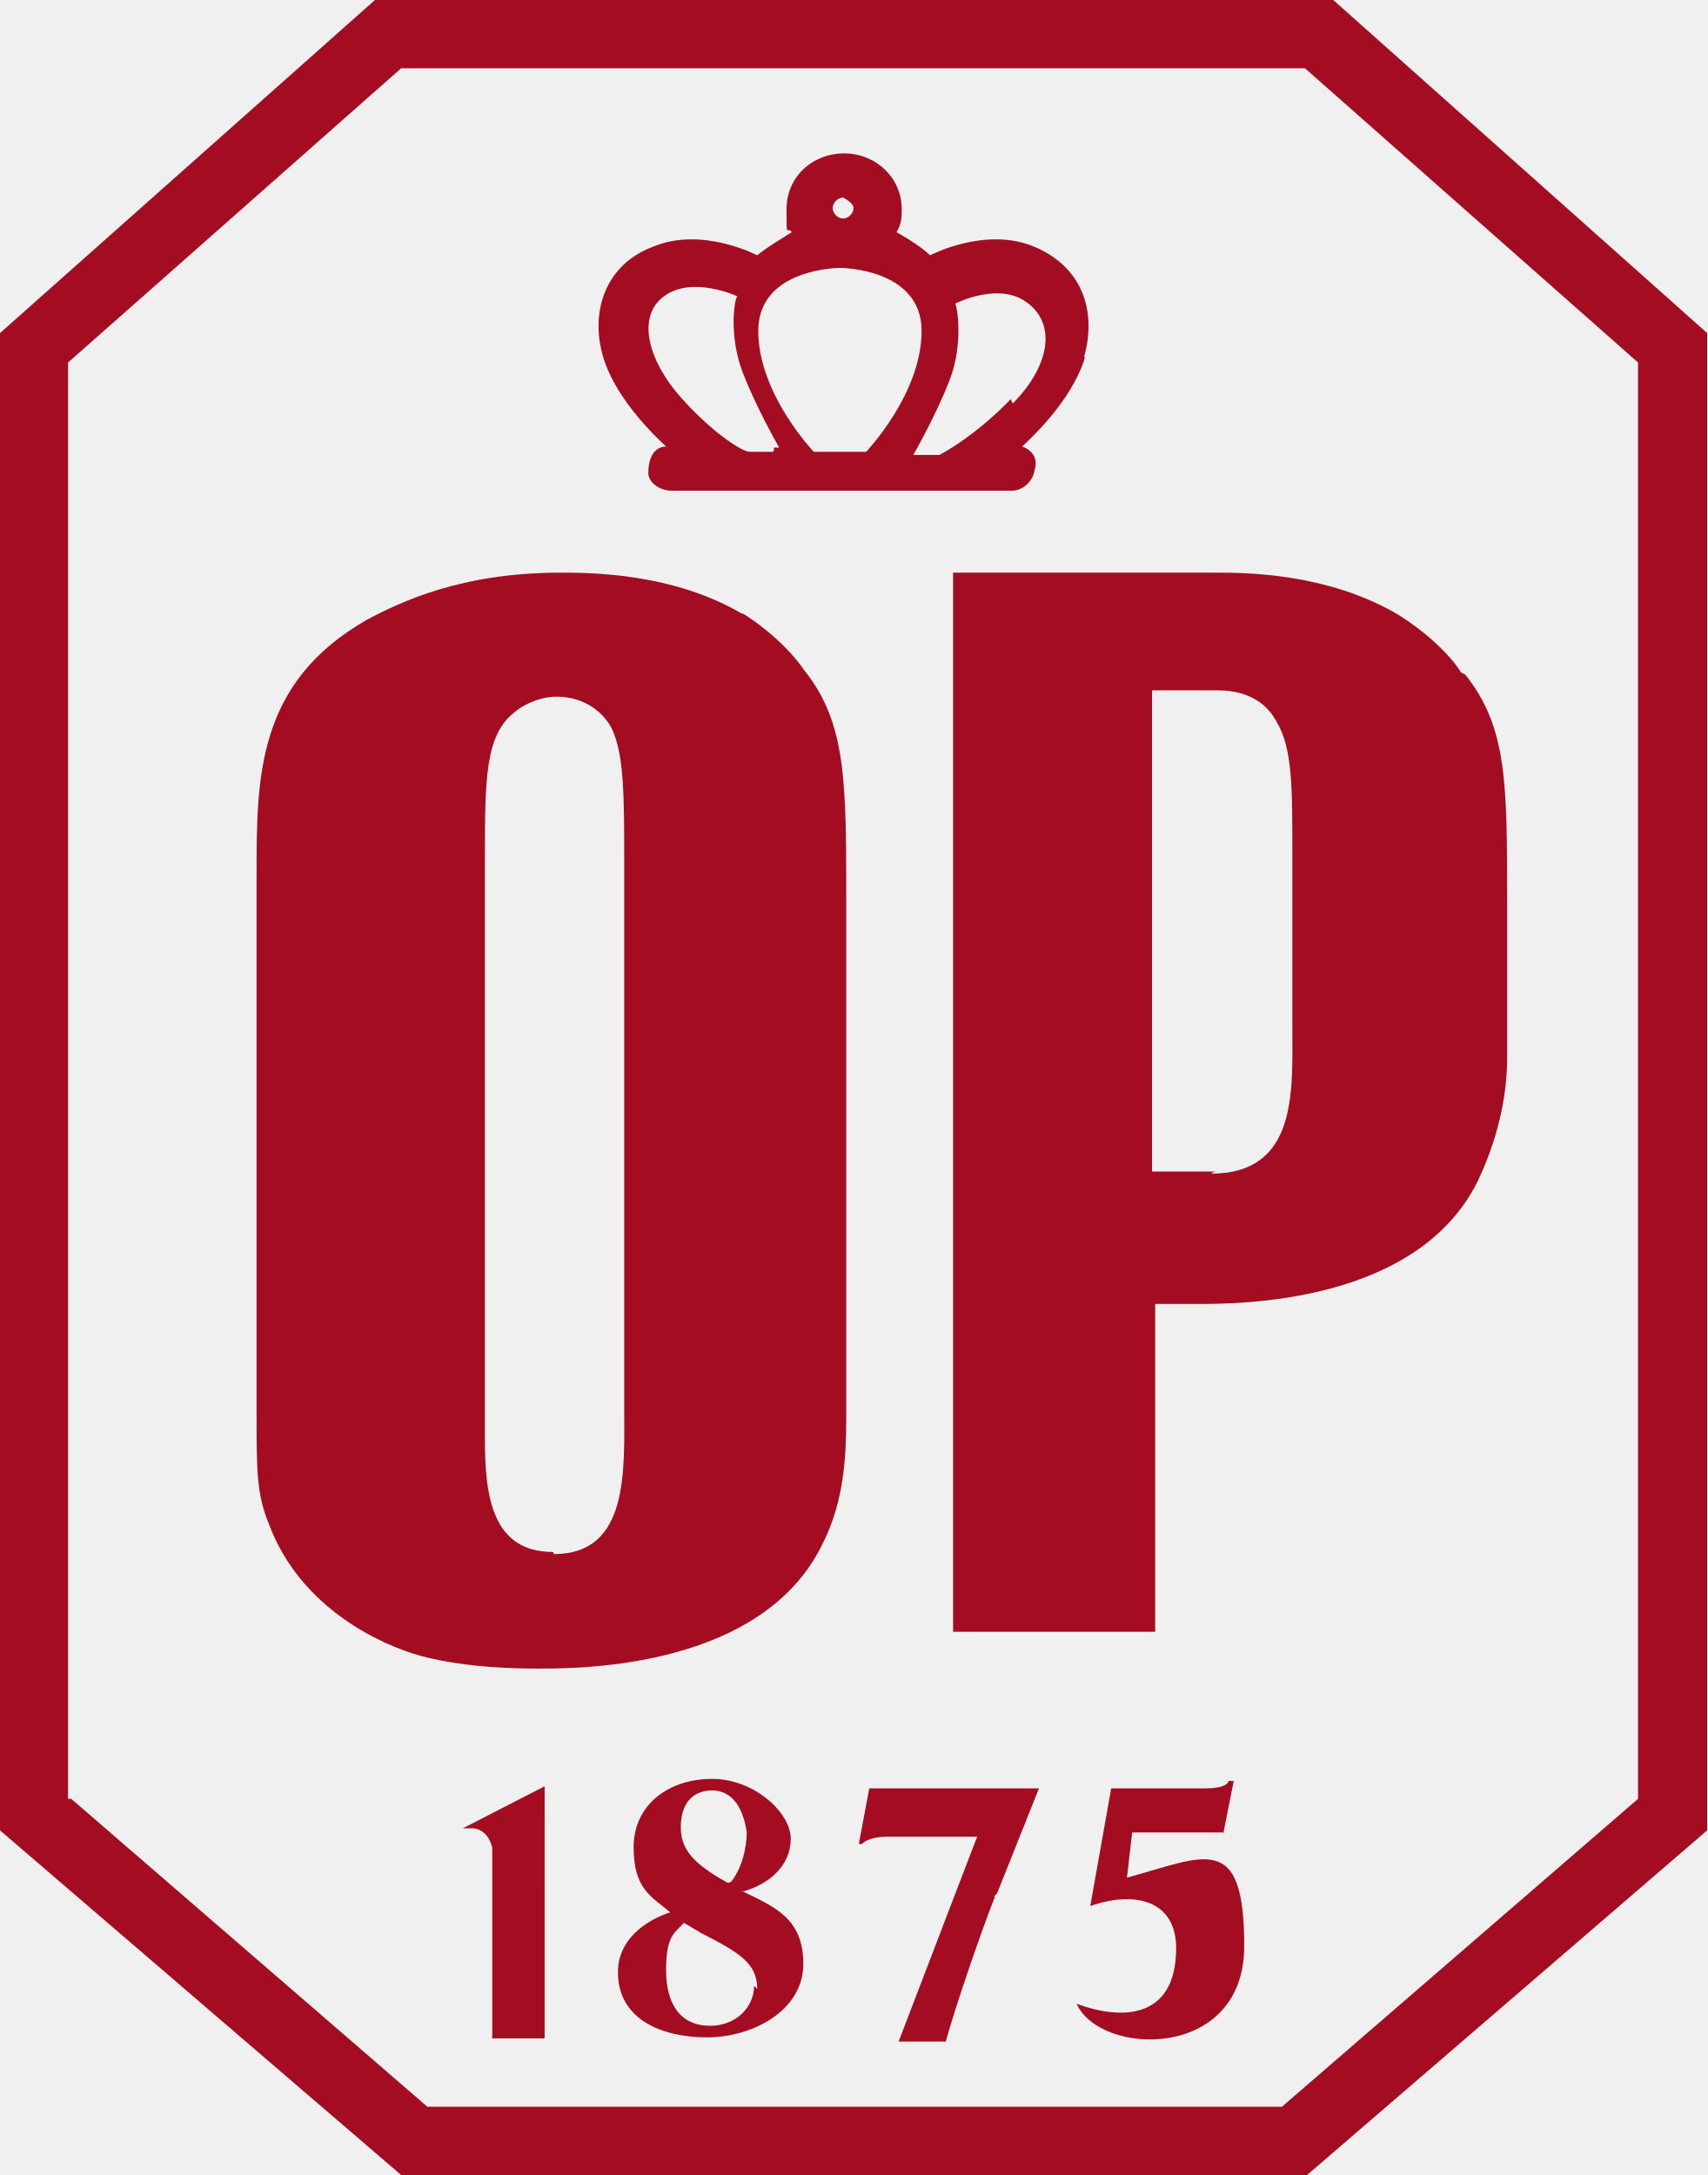
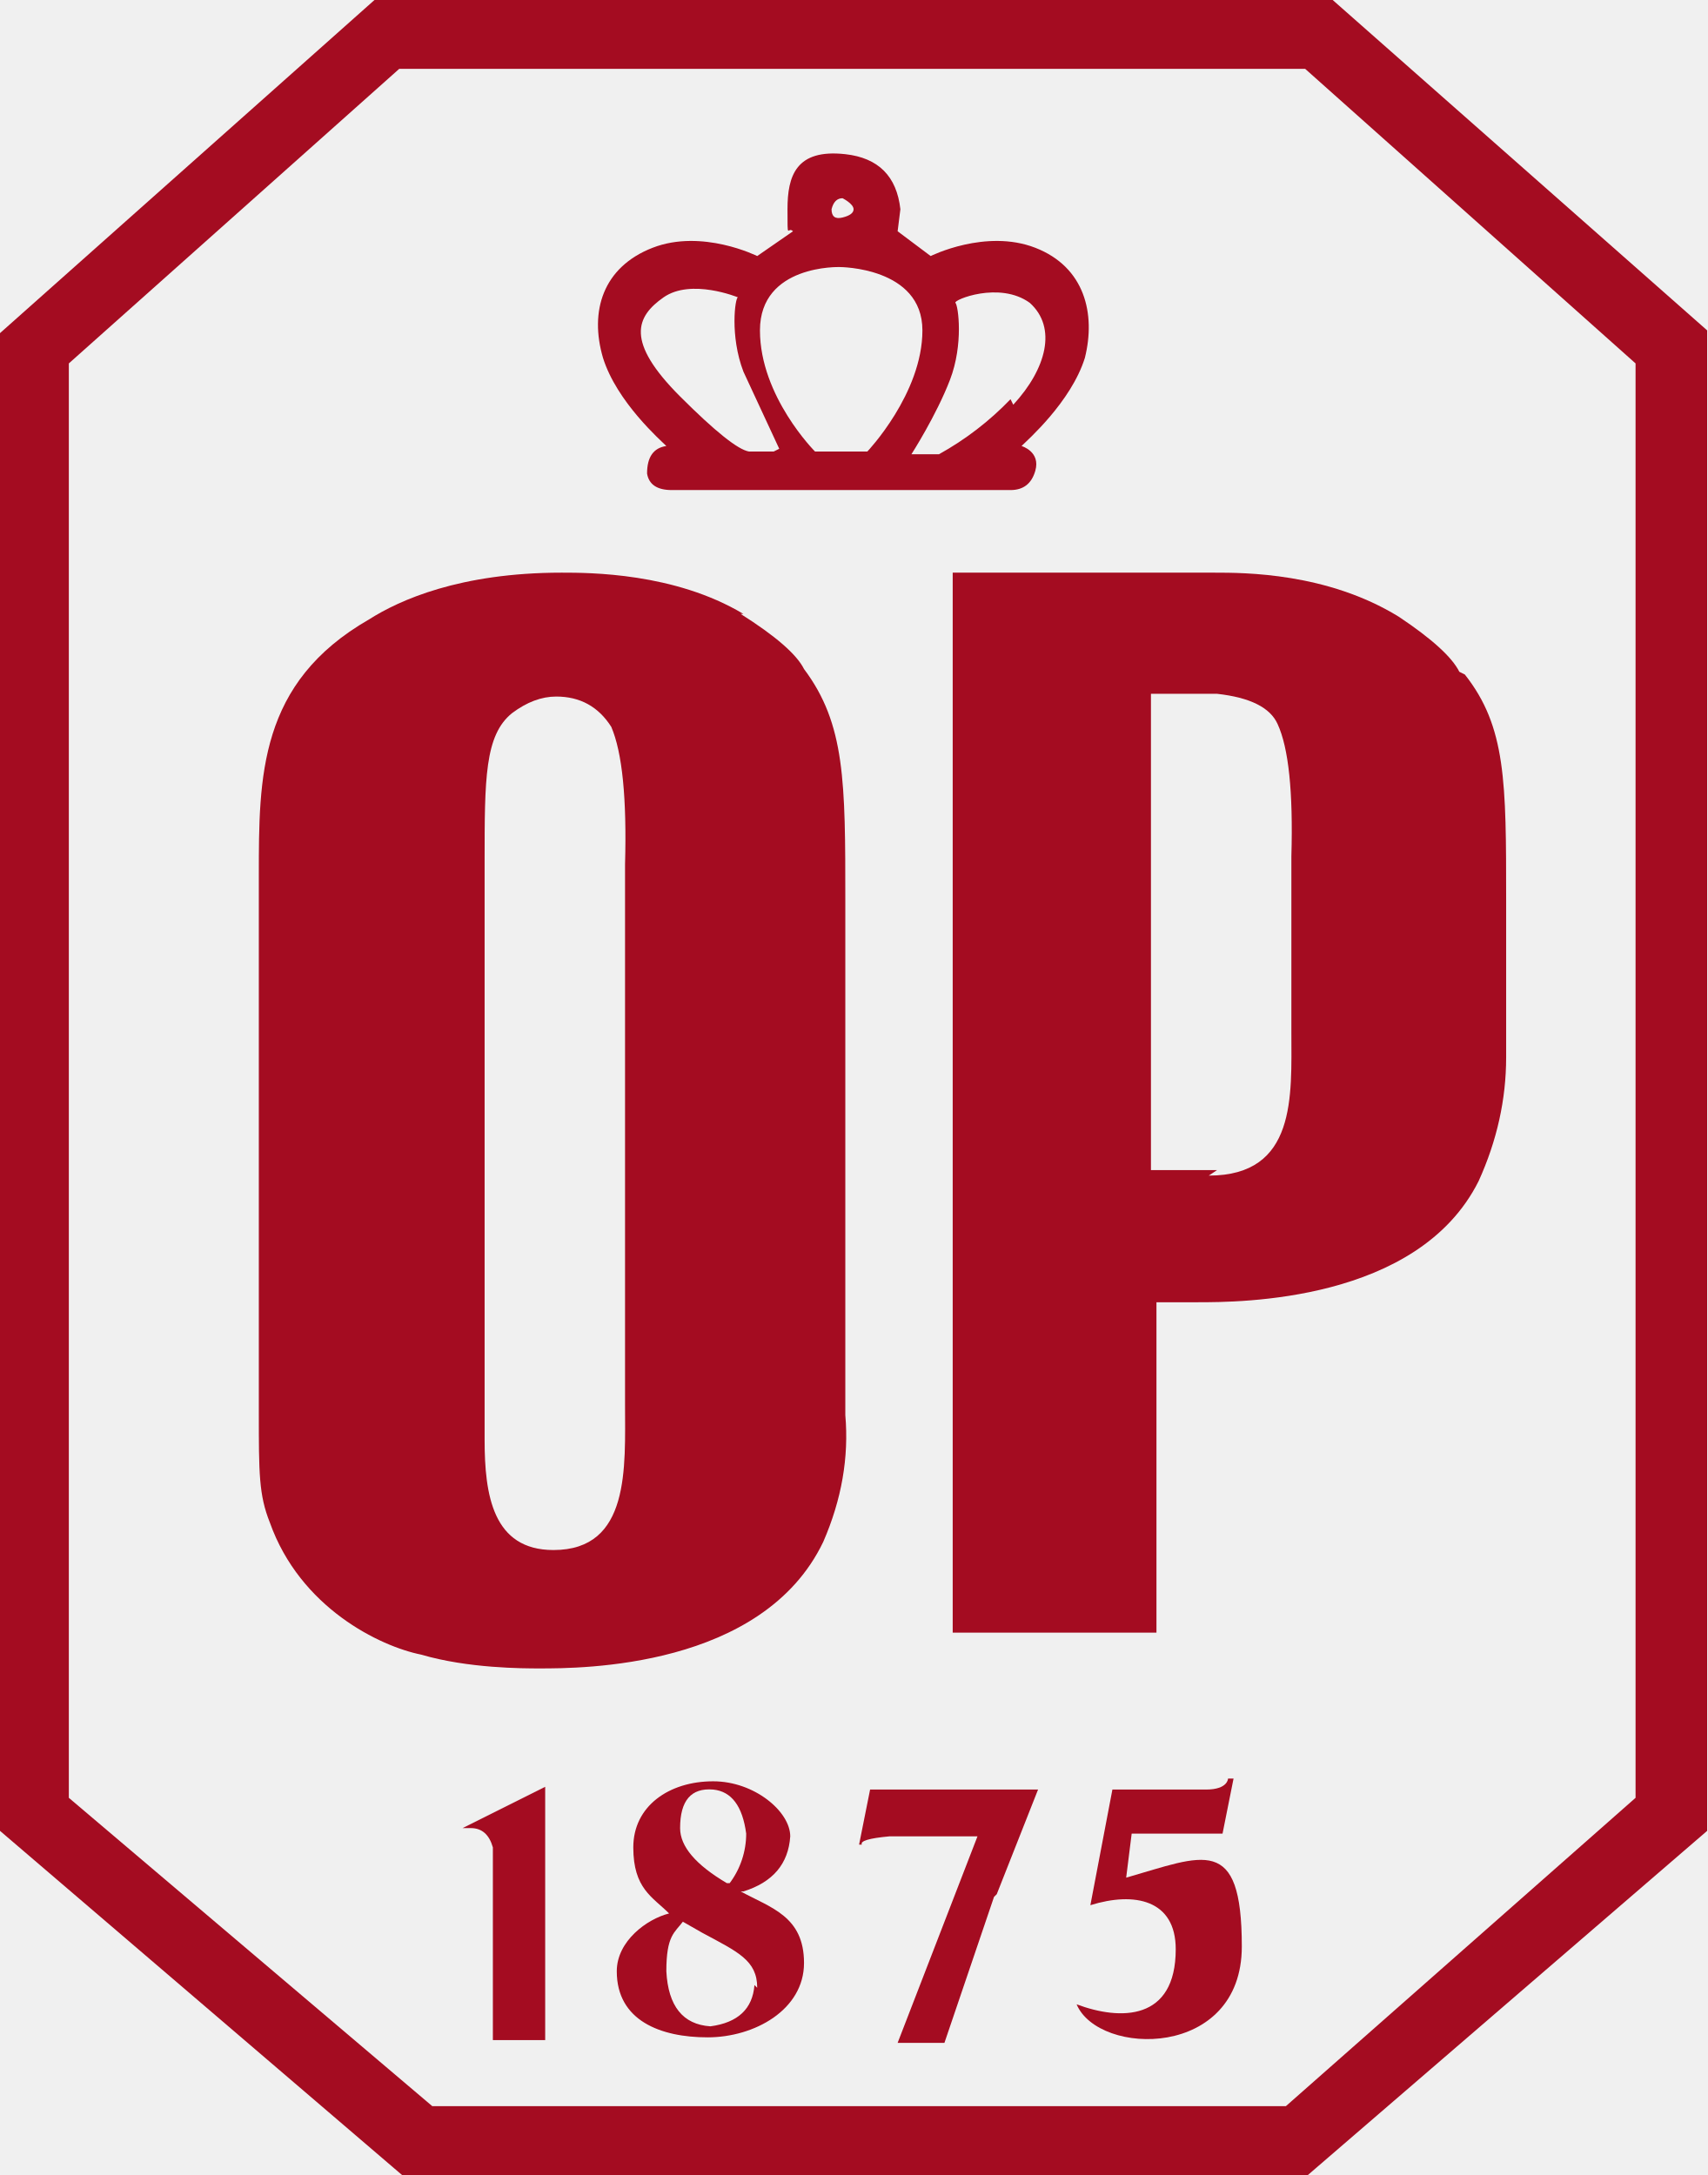
<svg xmlns="http://www.w3.org/2000/svg" width="62" height="79" fill="none">
  <g fill="#A40C21" clip-path="url(#a)">
-     <path d="M2.472 65.337v-52.17L14.568 2.48h32.826L59.49 13.167v52.17L46.557 76.52H15.52L2.587 65.337zM13.617 0 0 12.098v54.384L14.568 79H47.47L62 66.482V12.098L48.42 0z" />
-     <path d="M39.368 12.976c.456-1.603 0-3.244-1.788-4.007-1.787-.764-3.803.305-3.803.305-.38-.382-1.218-.84-1.218-.84.19-.305.19-.572.19-.84 0-1.144-.95-2.022-2.091-2.022s-2.092.84-2.092 2.023 0 .572.19.84c0 0-.951.572-1.255.839 0 0-2.016-1.069-3.804-.305-1.712.648-2.282 2.366-1.788 4.007.495 1.64 2.092 3.053 2.282 3.244-.456 0-.646.458-.646.954 0 .382.456.649.837.649h12.362c.38 0 .76-.306.836-.764.19-.648-.456-.84-.456-.84.19-.19 1.788-1.602 2.282-3.243M30.62 7.175s.38.19.38.382c0 .19-.19.381-.38.381s-.38-.19-.38-.381.19-.382.38-.382m-2.55 9.235h-.837c-.304 0-1.445-.764-2.548-2.023s-1.598-2.862-.57-3.626c1.026-.763 2.662 0 2.662 0-.114.115-.304 1.45.19 2.748.495 1.298 1.331 2.748 1.331 2.748h-.19v.114zm2.549 0h-1.065s-2.016-2.1-2.016-4.39 2.967-2.29 2.967-2.29 2.966 0 2.966 2.29-2.016 4.39-2.016 4.39H30.39zm6.086-1.909c-1.218 1.26-2.359 1.909-2.587 2.023h-.95s.836-1.45 1.33-2.748c.495-1.297.267-2.671.19-2.747 0 0 1.636-.84 2.663 0 1.065.84.685 2.366-.57 3.625" />
-     <path d="M27.006 22.326C24.458 20.8 21.415 20.8 20.35 20.8c-3.614 0-5.82 1.07-7.037 1.718-3.994 2.29-3.994 5.724-3.994 9.236v19.54c0 2.175 0 2.977.456 4.083 1.142 3.053 4.108 4.39 5.516 4.77 1.712.459 3.69.459 4.26.459 1.521 0 8.178 0 10.346-4.58.76-1.526.837-3.13.837-4.58v-18.7c0-4.389 0-6.488-1.522-8.396-.304-.458-1.065-1.336-2.282-2.1m-6.847 34.12c-2.206 0-2.472-2.023-2.472-4.084v-20.99c0-2.977 0-4.58 1.065-5.42.457-.381 1.065-.572 1.522-.572.836 0 1.597.381 2.015 1.145.457.954.457 2.48.457 4.885v19.769c0 2.29.19 5.343-2.549 5.343" />
-     <path d="M53.061 24.425c-.266-.458-1.065-1.336-2.282-2.099-2.586-1.527-5.591-1.527-6.656-1.527h-9.509v38.47h7.34V47.362h1.522c1.522 0 7.988 0 10.194-4.465.685-1.45 1.065-2.977 1.065-4.466v-5.724c0-4.275 0-6.297-1.521-8.206m-9.091 18.052H41.84v-17.48h2.358c1.331 0 1.902.65 2.168 1.146.57.954.57 2.366.57 4.77v6.374c0 2.29.19 5.267-2.966 5.267" />
-     <path d="m19.78 64.88-2.968 1.526h.305c.38 0 .646.267.76.687v6.946h1.902z" />
-     <path d="M27.006 68.696c.951-.267 1.712-.954 1.712-1.909 0-.954-1.331-2.175-2.853-2.175-1.598 0-2.853.954-2.853 2.48s.647 1.794 1.332 2.367c-.837.267-1.902.954-1.902 2.175 0 1.718 1.597 2.367 3.233 2.367 1.635 0 3.5-.955 3.5-2.672s-1.142-2.1-2.283-2.671m-.456-.268c-1.256-.687-1.712-1.22-1.712-2.022s.38-1.336 1.141-1.336c.76 0 1.141.687 1.255 1.526 0 .573-.19 1.336-.57 1.794m.837 3.778c0 .764-.647 1.45-1.598 1.45-1.065 0-1.598-.763-1.598-2.022 0-1.26.305-1.336.647-1.717.19.114.456.267.647.381 1.331.687 2.016 1.069 2.016 2.023" />
-     <path d="M36.135 68.887c-.456 1.144-1.445 4.007-1.788 5.266h-1.711l2.852-7.442h-3.233c-.76 0-.95.267-.95.267h-.115l.38-2.022h6.163l-1.522 3.816-.114.114z" />
-     <path d="m44.427 66.597.38-1.909h-.19s0 .268-.837.268h-3.423l-.76 4.274c1.635-.573 3.118-.19 3.118 1.526 0 2.672-2.092 2.596-3.613 2.023.837 1.908 6.086 2.1 6.086-2.099s-1.446-3.244-4.26-2.48l.19-1.642h3.347z" />
+     <path d="M2.5 65.3V13.2l12-10.7h32.9l12 10.7v52.1L46.7 76.5h-31zM13.6 0 0 12.1v54.4L14.6 79h32.9L62 66.5V12L48.4 0z" />
+     <path d="M39.4 13c.4-1.6 0-3.3-1.8-4s-3.8.3-3.8.3l-1.2-.9.1-.8q-.2-1.8-2-2c-1.8-.2-2.1.8-2.1 2s0 .6.2.8l-1.3.9s-2-1-3.8-.3-2.3 2.3-1.8 4c.5 1.6 2.1 3 2.3 3.2q-.7.1-.7 1 .1.6.9.6h12.3q.7 0 .9-.7c.2-.7-.5-.9-.5-.9.2-.2 1.8-1.6 2.3-3.2m-8.8-5.8s.4.2.4.4q0 .2-.4.3t-.4-.3q.1-.4.4-.4m-2.5 9.2h-.9q-.6-.1-2.5-2c-2-2-1.6-2.9-.6-3.6s2.7 0 2.7 0c-.1 0-.3 1.4.2 2.7l1.3 2.8zm2.5 0h-1s-2-2-2-4.4 2.9-2.3 2.9-2.3 3 0 3 2.3-2 4.4-2 4.4h-1.1zm6.1-1.9a11 11 0 0 1-2.6 2h-1s.9-1.4 1.4-2.7.3-2.7.2-2.8 1.6-.8 2.7 0c1 .9.6 2.4-.6 3.7" />
+     <path d="M27 22.3c-2.5-1.5-5.6-1.5-6.6-1.5-3.7 0-5.9 1-7 1.7-4 2.3-4 5.7-4 9.3v19.5c0 2.2 0 3 .4 4 1.1 3.1 4 4.5 5.5 4.8 1.7.5 3.7.5 4.3.5 1.5 0 8.1 0 10.3-4.6q1-2.3.8-4.6V32.7c0-4.3 0-6.4-1.5-8.4q-.4-.8-2.3-2m-6.8 34c-2.2 0-2.5-2-2.5-4v-21c0-3 0-4.6 1-5.4q.8-.6 1.6-.6 1.3 0 2 1.1.6 1.4.5 5V51c0 2.3.2 5.3-2.6 5.3" />
+     <path d="M53 24.4q-.4-.8-2.2-2c-2.6-1.6-5.6-1.6-6.7-1.6h-9.5v38.5H42v-12h1.5c1.5 0 8 0 10.2-4.4q1-2.2 1-4.5v-5.7c0-4.3 0-6.3-1.5-8.2m-9 18h-2.4V25.2h2.4q1.8.2 2.2 1.1.6 1.3.5 4.8v6.4c0 2.3.2 5.2-3 5.2" />
+     <path d="m19.8 64.9-3 1.5h.3q.6 0 .8.7v7h1.9z" />
+     <path d="M27 68.7q1.6-.5 1.7-2c0-.9-1.3-2-2.8-2-1.6 0-2.9.9-2.9 2.4s.7 1.8 1.3 2.4c-.8.2-1.9 1-1.9 2.1 0 1.8 1.6 2.4 3.3 2.4s3.5-1 3.5-2.7-1.2-2-2.3-2.6m-.5-.3q-1.7-1-1.7-2 0-1.5 1.2-1.4 1 .1 1.2 1.6a3 3 0 0 1-.6 1.8m.9 3.7q-.1 1.3-1.6 1.5-1.5-.1-1.6-2c0-1.3.3-1.4.6-1.8l.7.4c1.3.7 2 1 2 2" />
+     <path d="m36.1 68.9-1.8 5.3h-1.7l2.9-7.5h-3.2q-1.1.1-1 .3h-.1l.4-2h6.1l-1.5 3.8z" />
+     <path d="m44.4 66.6.4-2h-.2s0 .4-.8.4h-3.4l-.8 4.2c1.6-.5 3.1-.2 3.1 1.6 0 2.6-2 2.6-3.6 2 .8 1.9 6 2 6-2.1s-1.4-3.3-4.2-2.5l.2-1.6z" />
  </g>
  <defs>
    <clipPath id="a">
      <rect width="62" height="79" fill="#fff" />
    </clipPath>
  </defs>
</svg>
